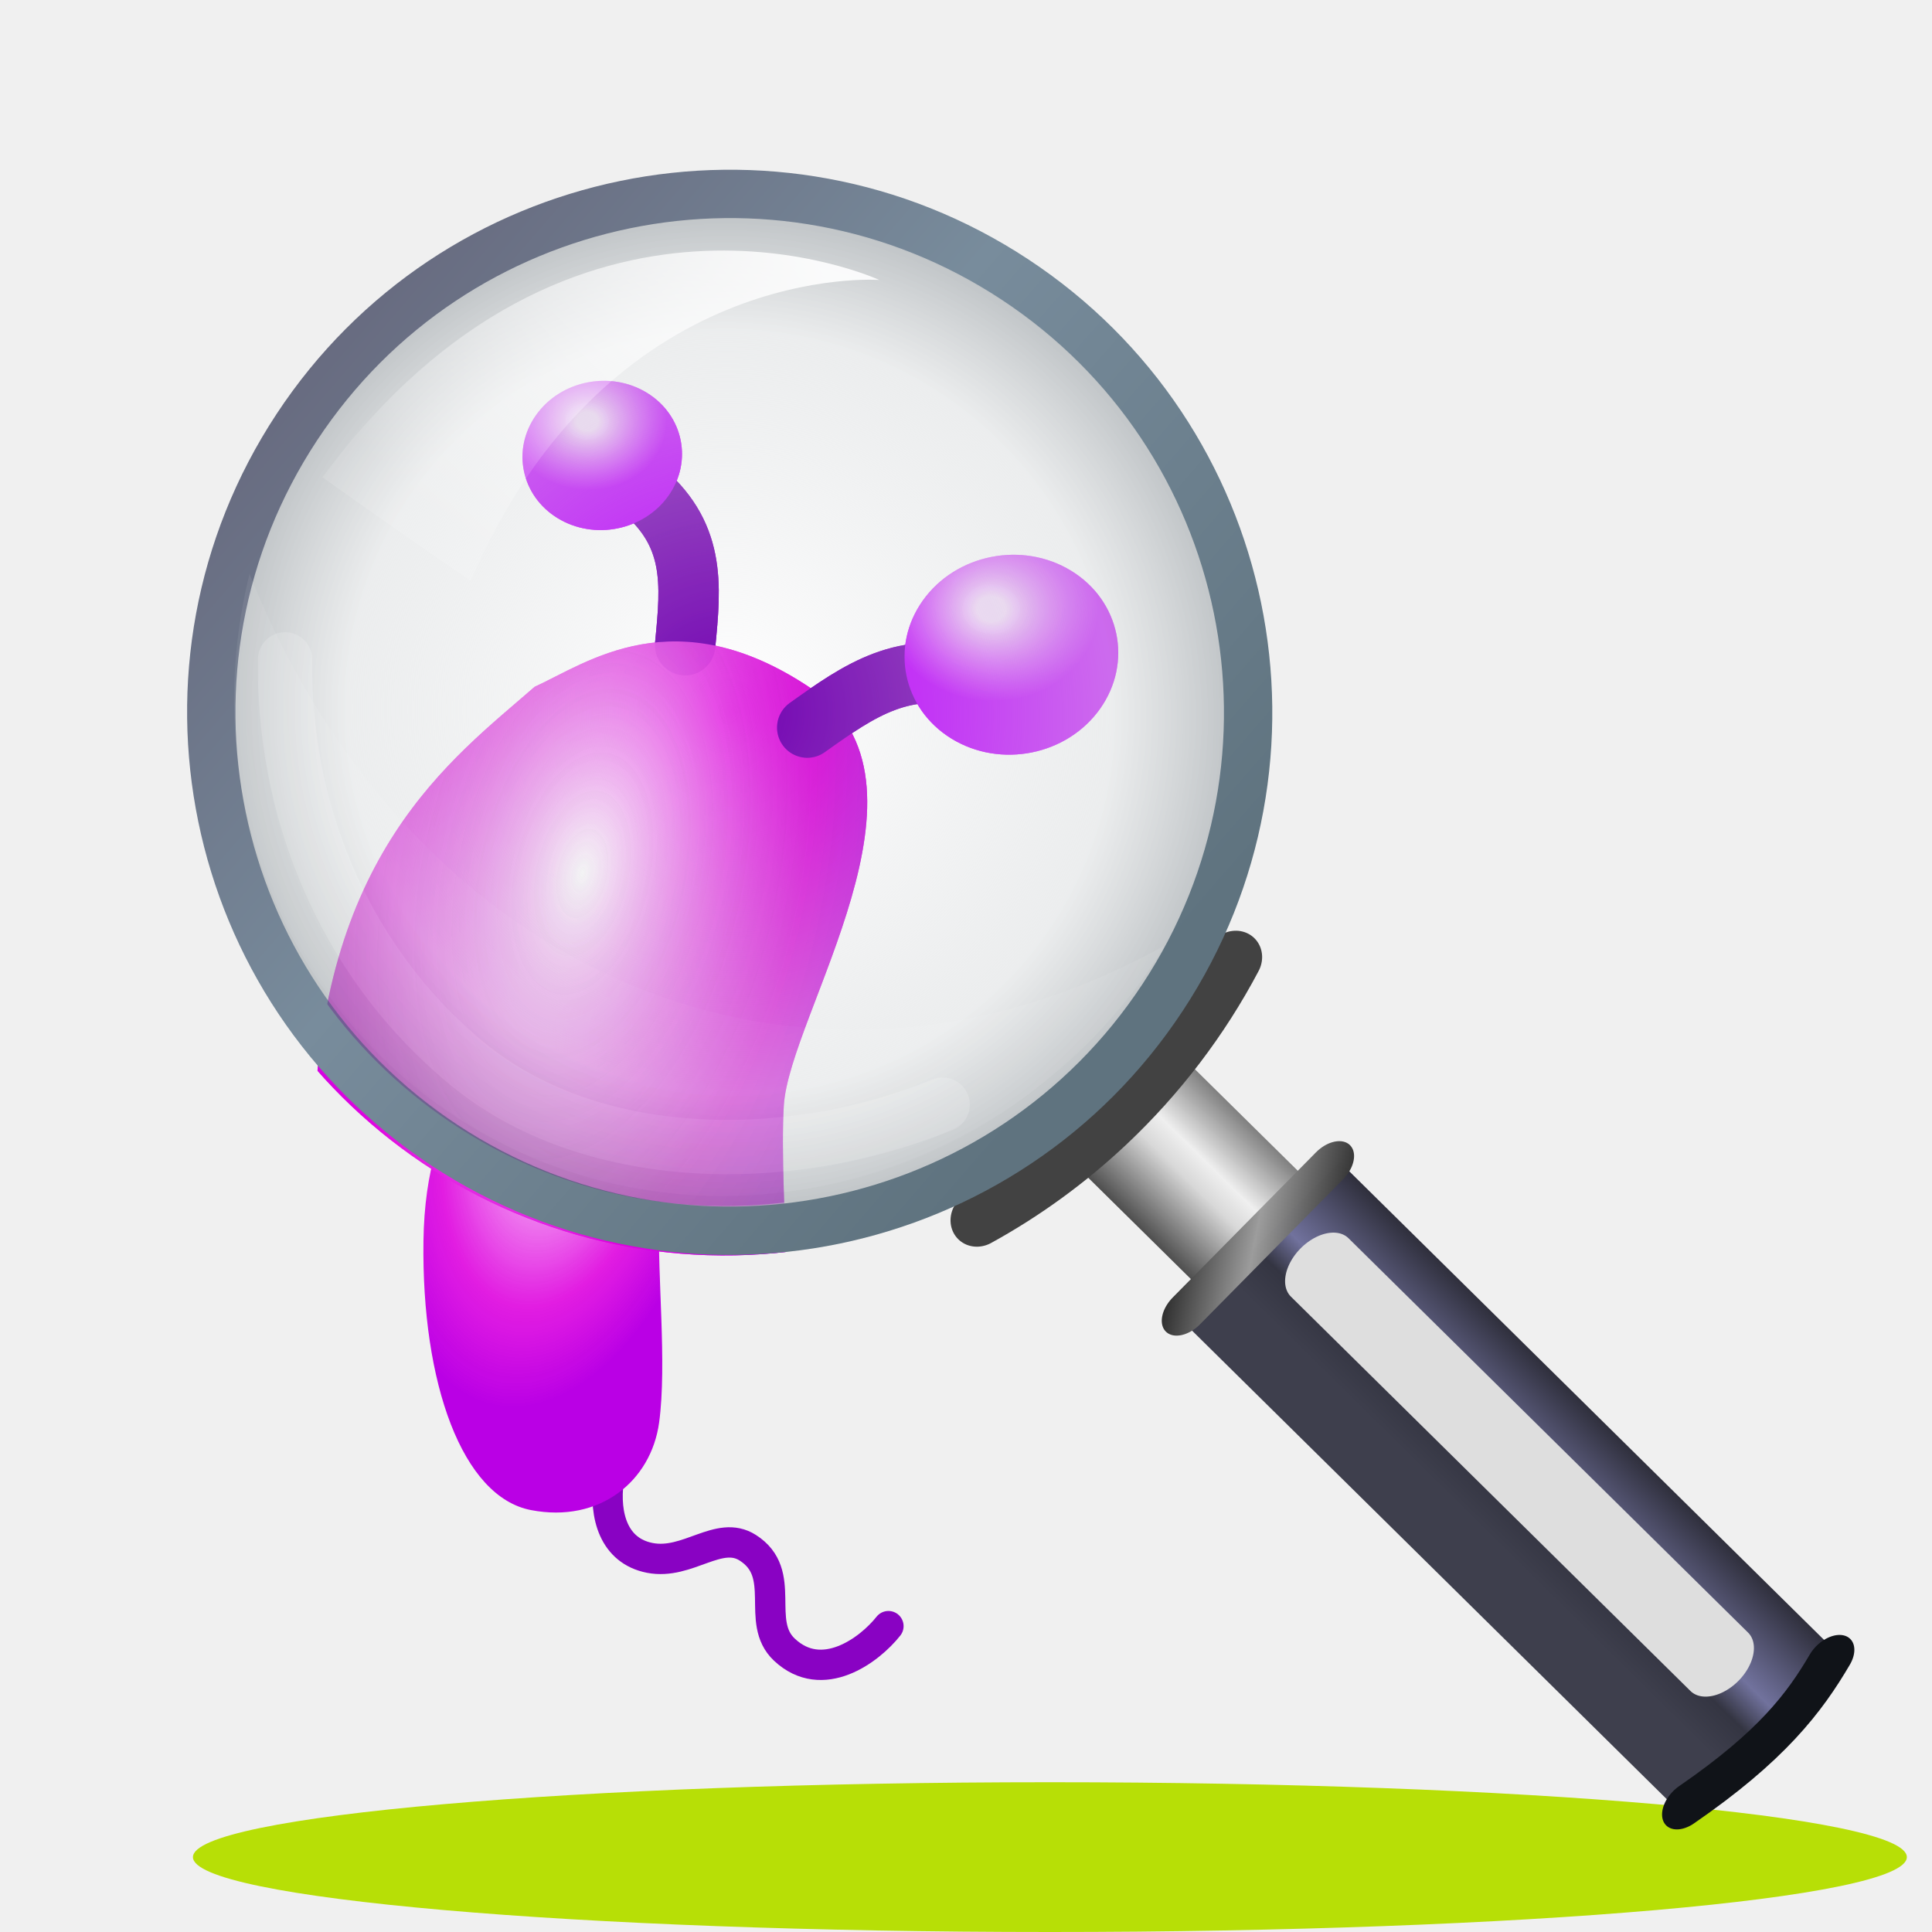
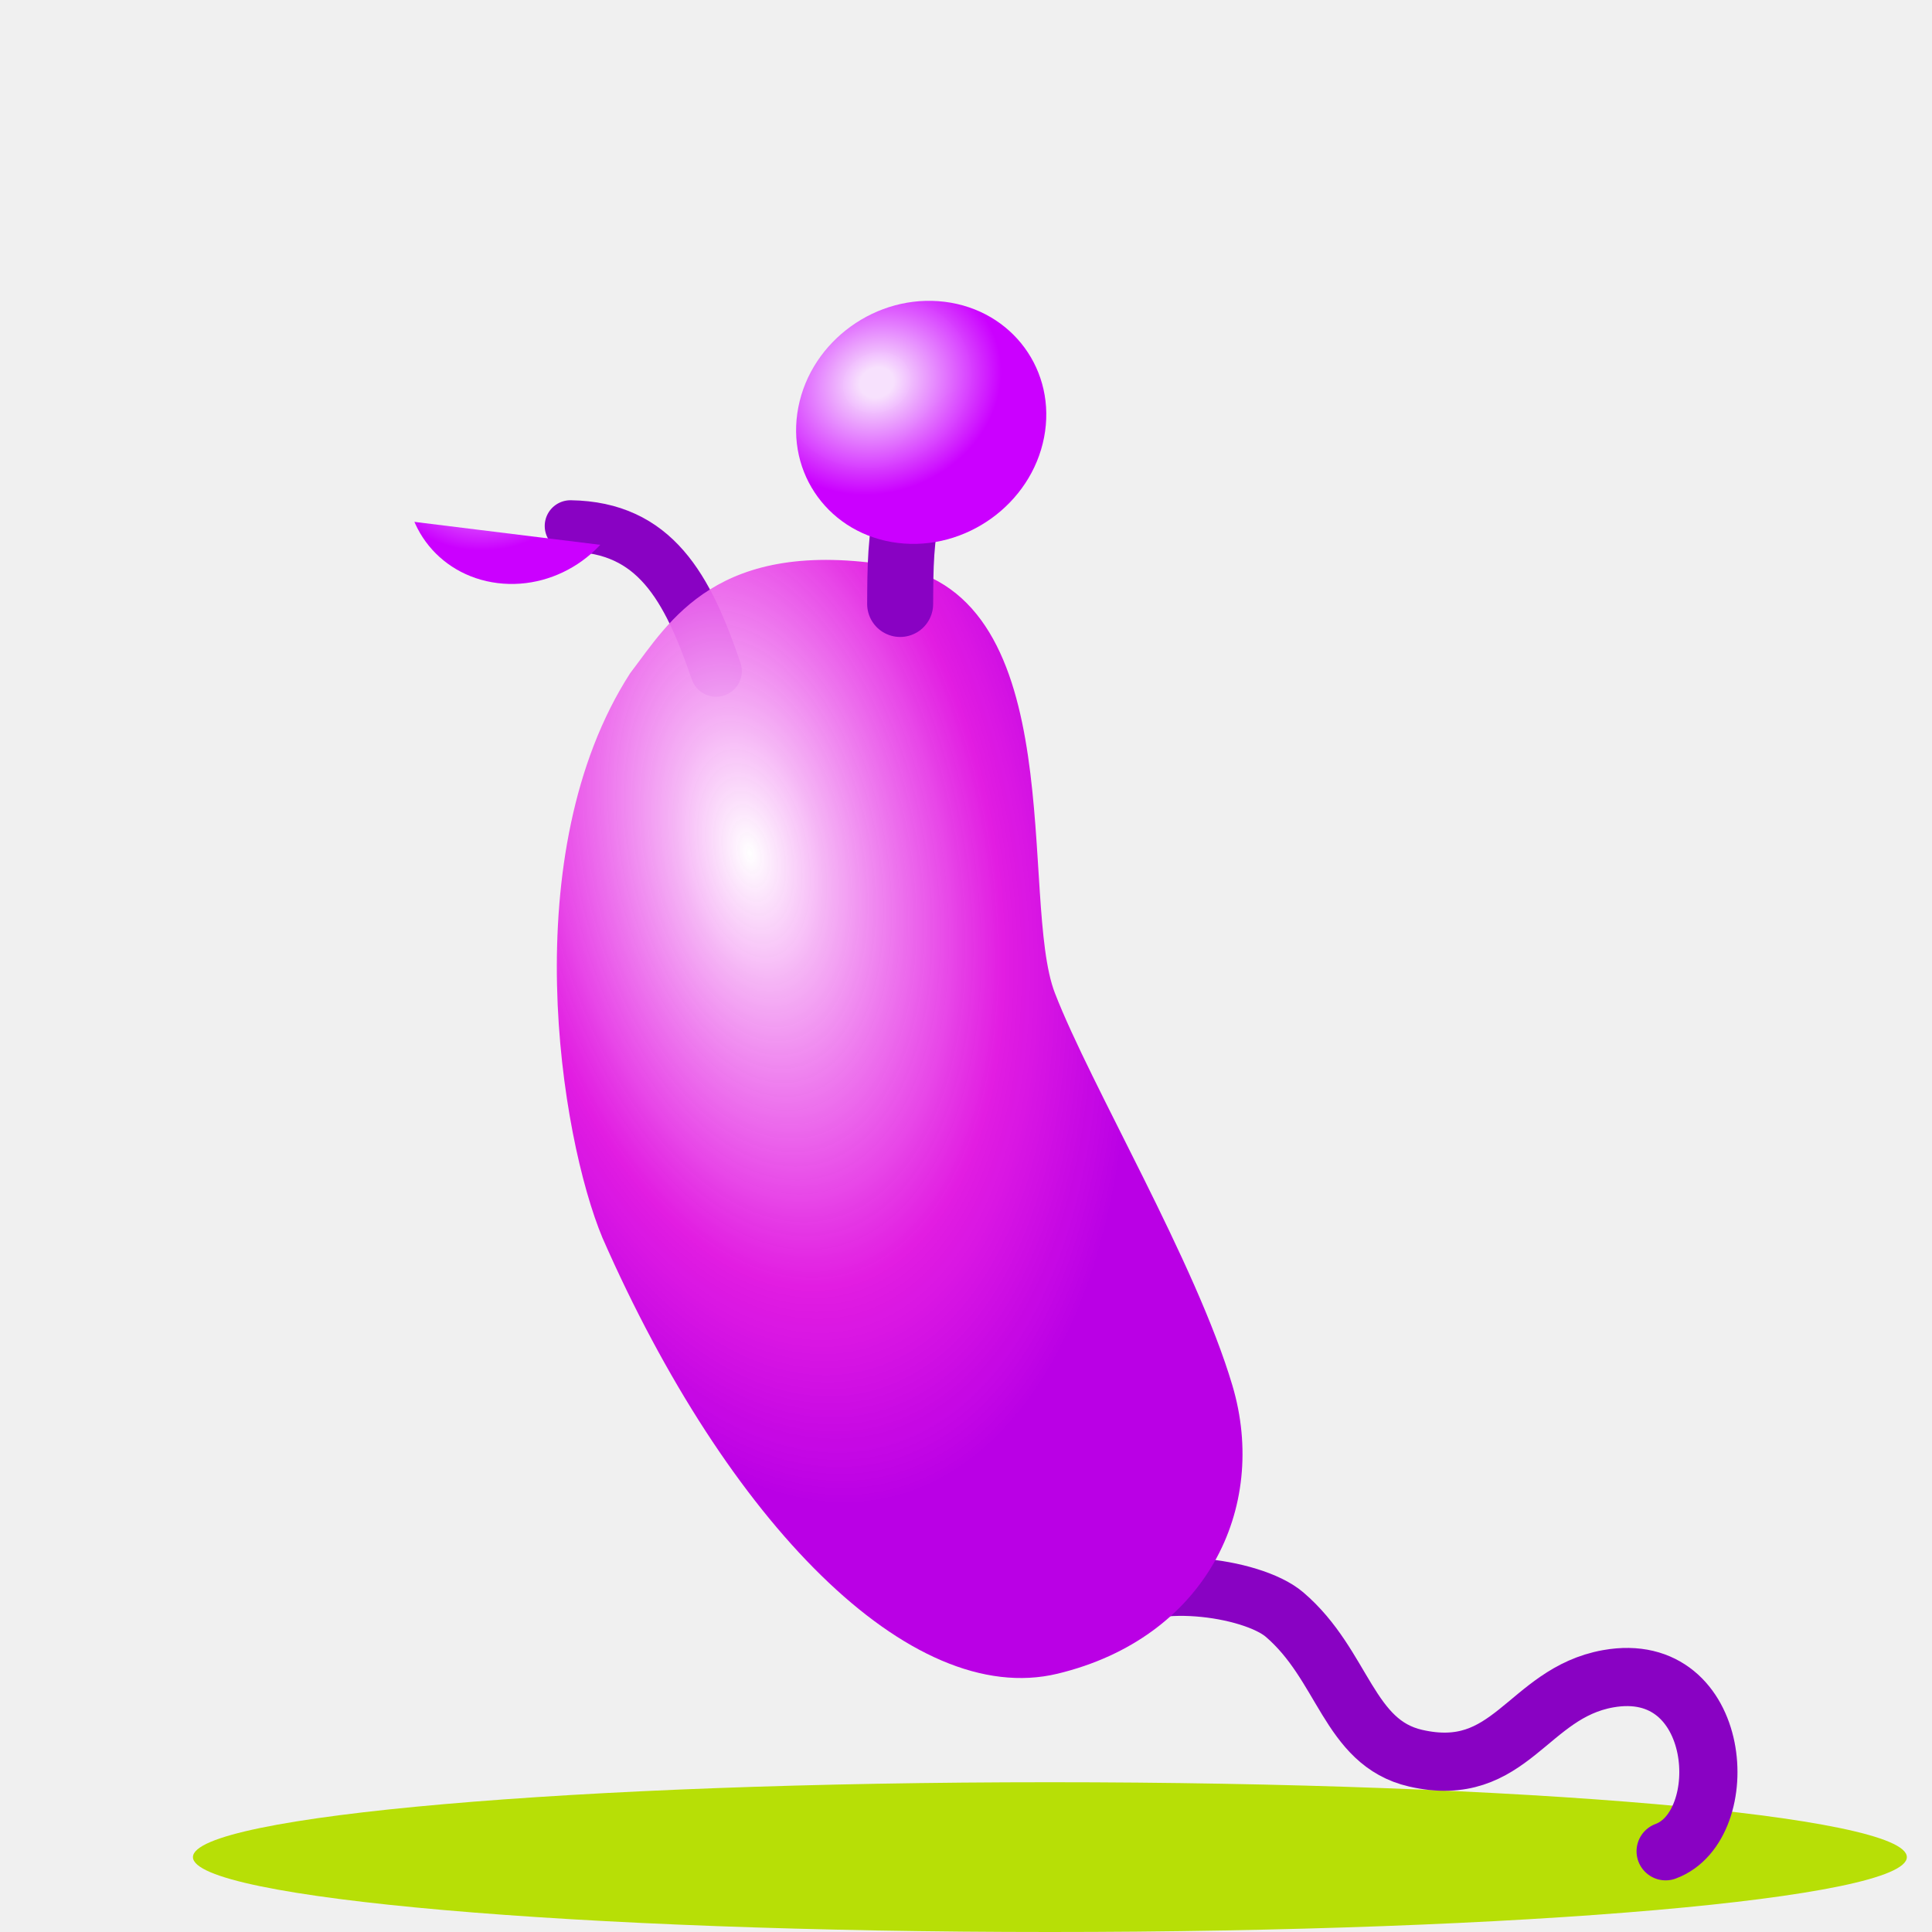
<svg xmlns="http://www.w3.org/2000/svg" xmlns:xlink="http://www.w3.org/1999/xlink" width="90" height="90" viewBox="0 0 23.812 23.812" version="1.1" id="svg2787" xml:space="preserve">
  <defs id="defs2784">
    <linearGradient xlink:href="#linearGradient29522" id="linearGradient31309" gradientUnits="userSpaceOnUse" gradientTransform="matrix(0.7932409,-0.6089079,0.7932409,0.6089079,4.892518,-8.867114)" x1="14.228" y1="-29.19" x2="3.659" y2="-18.62" />
    <linearGradient id="linearGradient29522">
      <stop style="stop-color:#d4a125;stop-opacity:1;" offset="0" id="stop29518" />
      <stop style="stop-color:#edd495;stop-opacity:1;" offset="1" id="stop29520" />
    </linearGradient>
    <linearGradient xlink:href="#linearGradient29522" id="linearGradient31385" gradientUnits="userSpaceOnUse" gradientTransform="matrix(-0.7932409,-0.6089079,-0.7932409,0.6089079,5.107999,-8.867114)" x1="14.228" y1="-29.19" x2="3.659" y2="-18.62" />
    <linearGradient xlink:href="#linearGradient29522" id="linearGradient29605" gradientUnits="userSpaceOnUse" gradientTransform="matrix(0.8001375,-0.6190755,0.8001375,0.6190755,17.50946,-0.3688092)" x1="14.228" y1="-29.19" x2="3.659" y2="-18.62" />
    <radialGradient xlink:href="#linearGradient47274" id="radialGradient47276" cx="27.004" cy="34.574" fx="27.004" fy="34.574" r="1.522" gradientTransform="matrix(-1.112148,0.7717307,-1.041963,-1.501581,93.06102,65.25326)" gradientUnits="userSpaceOnUse" />
    <linearGradient id="linearGradient47274">
      <stop style="stop-color:#d2c2c2;stop-opacity:1;" offset="0" id="stop47270" />
      <stop style="stop-color:#3e0000;stop-opacity:0.972;" offset="1" id="stop47272" />
    </linearGradient>
    <radialGradient xlink:href="#linearGradient47249" id="radialGradient47253" cx="8.633" cy="30.75" fx="8.633" fy="30.75" r="3.656" gradientTransform="matrix(-2.0536401e-7,1.710059,-1.016735,-1.83368e-7,39.89747,15.56802)" gradientUnits="userSpaceOnUse" />
    <linearGradient id="linearGradient47249">
      <stop style="stop-color:#ffef9e;stop-opacity:1;" offset="0.499" id="stop47245" />
      <stop style="stop-color:#d6a400;stop-opacity:1;" offset="1" id="stop47247" />
    </linearGradient>
    <linearGradient xlink:href="#linearGradient47282" id="linearGradient47284" x1="24.669" y1="33.457" x2="24.726" y2="37.417" gradientUnits="userSpaceOnUse" />
    <linearGradient id="linearGradient47282">
      <stop style="stop-color:#ffffff;stop-opacity:1;" offset="0" id="stop47278" />
      <stop style="stop-color:#faf1a3;stop-opacity:1;" offset="0.525" id="stop47286" />
      <stop style="stop-color:#cccb4f;stop-opacity:1;" offset="1" id="stop47280" />
    </linearGradient>
    <mask maskUnits="userSpaceOnUse" id="mask26974">
      <path id="path26976" style="fill:#ffffff;fill-rule:evenodd;stroke:#c0e506;stroke-width:0;stroke-dasharray:none;stroke-opacity:1" d="M 4.457,9.336 C 5.08,13.077 8.318,15.819 12.112,15.819 c 2.606,-10e-7 5.039,-1.308 6.475,-3.481 L 16.405,23.579 C 9.805,26.66 2.96,30.417 1.672,18.761 Z" />
    </mask>
    <radialGradient xlink:href="#linearGradient50330" id="radialGradient50332-6" cx="-11.718" cy="32.947" fx="-11.718" fy="32.947" r="4.81" gradientTransform="matrix(-0.1687104,0.8354011,-0.4620004,-0.07324355,18.6653,25.04413)" gradientUnits="userSpaceOnUse" />
    <linearGradient id="linearGradient50330">
      <stop style="stop-color:#ffffff;stop-opacity:1;" offset="0" id="stop50328" />
      <stop style="stop-color:#e000e0;stop-opacity:0.878;" offset="0.664" id="stop50336" />
      <stop style="stop-color:#ba00e5;stop-opacity:1;" offset="1" id="stop50326" />
    </linearGradient>
    <radialGradient xlink:href="#linearGradient50848" id="radialGradient50850-4" cx="-9.24" cy="27.438" fx="-9.24" fy="27.438" r="1.076" gradientUnits="userSpaceOnUse" gradientTransform="matrix(0.2111422,0.5572932,-0.610672,0.2278257,31.81781,4.060329)" />
    <linearGradient id="linearGradient50848">
      <stop style="stop-color:#f7e1fd;stop-opacity:0.993;" offset="0.132" id="stop50846" />
      <stop style="stop-color:#cb00ff;stop-opacity:1;" offset="1" id="stop50844" />
    </linearGradient>
    <radialGradient xlink:href="#linearGradient50848" id="radialGradient50850-1-3" cx="-9.24" cy="27.438" fx="-9.24" fy="27.438" r="1.076" gradientUnits="userSpaceOnUse" gradientTransform="matrix(0.1575786,0.4159164,-0.4557539,0.1700298,24.1063,4.68581)" />
    <mask maskUnits="userSpaceOnUse" id="mask52005">
      <circle style="fill:#ffffff;fill-rule:evenodd;stroke-width:0.265" id="circle52007" cx="10.457" cy="7.754" r="7.767" />
    </mask>
    <radialGradient xlink:href="#linearGradient50330" id="radialGradient50332" cx="-11.718" cy="32.947" fx="-11.718" fy="32.947" r="4.81" gradientTransform="matrix(-0.6106631,1.699967,-0.9462972,-0.295652,32.12186,39.39085)" gradientUnits="userSpaceOnUse" />
    <radialGradient xlink:href="#linearGradient50848" id="radialGradient50850" cx="-9.24" cy="27.438" fx="-9.24" fy="27.438" r="1.076" gradientUnits="userSpaceOnUse" gradientTransform="matrix(0.4475016,1.181145,-1.294278,0.4828612,54.83518,-6.351874)" />
    <radialGradient xlink:href="#linearGradient50848" id="radialGradient50850-1" cx="-9.24" cy="27.438" fx="-9.24" fy="27.438" r="1.076" gradientUnits="userSpaceOnUse" gradientTransform="matrix(0.3339773,0.8815067,-0.9659396,0.3603667,38.49116,-5.026208)" />
    <mask maskUnits="userSpaceOnUse" id="mask52005-7">
      <circle style="fill:#ffffff;fill-rule:evenodd;stroke-width:0.265" id="circle52007-2" cx="10.457" cy="7.754" r="7.767" />
    </mask>
    <radialGradient xlink:href="#linearGradient50330" id="radialGradient50332-4" cx="-11.718" cy="32.947" fx="-11.718" fy="32.947" r="4.81" gradientTransform="matrix(-0.6106631,1.699967,-0.9462972,-0.295652,32.12186,39.39085)" gradientUnits="userSpaceOnUse" />
    <radialGradient xlink:href="#linearGradient50848" id="radialGradient50850-5" cx="-9.24" cy="27.438" fx="-9.24" fy="27.438" r="1.076" gradientUnits="userSpaceOnUse" gradientTransform="matrix(0.4475016,1.181145,-1.294278,0.4828612,54.83518,-6.351874)" />
    <radialGradient xlink:href="#linearGradient50848" id="radialGradient50850-1-2" cx="-9.24" cy="27.438" fx="-9.24" fy="27.438" r="1.076" gradientUnits="userSpaceOnUse" gradientTransform="matrix(0.3339773,0.8815067,-0.9659396,0.3603667,38.49116,-5.026208)" />
    <linearGradient xlink:href="#linearGradient38127" id="linearGradient38129" x1="12.909" y1="22.918" x2="14.499" y2="22.918" gradientUnits="userSpaceOnUse" gradientTransform="translate(-0.264544,-2.550487)" />
    <linearGradient id="linearGradient38127">
      <stop style="stop-color:#4e4e4e;stop-opacity:1;" offset="0" id="stop38123" />
      <stop style="stop-color:#d8d8d8;stop-opacity:1;" offset="0.449" id="stop38133" />
      <stop style="stop-color:#efefef;stop-opacity:1;" offset="0.618" id="stop38125" />
      <stop style="stop-color:#818181;stop-opacity:1;" offset="0.995" id="stop38131" />
    </linearGradient>
    <linearGradient xlink:href="#linearGradient38139" id="linearGradient38141" x1="12.582" y1="30.449" x2="14.92" y2="30.449" gradientUnits="userSpaceOnUse" gradientTransform="matrix(1,0,0,0.8283544,-27.19072,1.598013)" />
    <linearGradient id="linearGradient38139">
      <stop style="stop-color:#2f2f3c;stop-opacity:1;" offset="0" id="stop38137" />
      <stop style="stop-color:#71729d;stop-opacity:1;" offset="0.381" id="stop39164" />
      <stop style="stop-color:#343542;stop-opacity:1;" offset="0.539" id="stop39166" />
      <stop style="stop-color:#3e3f4d;stop-opacity:1;" offset="0.719" id="stop38135" />
    </linearGradient>
    <linearGradient xlink:href="#linearGradient39573" id="linearGradient39575" x1="16.454" y1="17.511" x2="18.568" y2="17.511" gradientUnits="userSpaceOnUse" gradientTransform="rotate(45,11.01066,14.44584)" />
    <linearGradient id="linearGradient39573">
      <stop style="stop-color:#2f2f2f;stop-opacity:1;" offset="0" id="stop39569" />
      <stop style="stop-color:#9c9c9c;stop-opacity:0.998;" offset="0.485" id="stop39571" />
      <stop style="stop-color:#393939;stop-opacity:0.996;" offset="0.984" id="stop39577" />
    </linearGradient>
    <radialGradient xlink:href="#linearGradient36468" id="radialGradient36470" cx="12.171" cy="-24.143" fx="12.171" fy="-24.143" r="8.485" gradientUnits="userSpaceOnUse" gradientTransform="matrix(1,0,-1.2016274e-8,0.9904947,-1.468128,16.90858)" />
    <linearGradient id="linearGradient36468">
      <stop style="stop-color:#dee0e2;stop-opacity:0;" offset="0" id="stop36466" />
      <stop style="stop-color:#e5e7e8;stop-opacity:0.737;" offset="0.714" id="stop36474" />
      <stop style="stop-color:#a3a9ad;stop-opacity:0.834;" offset="1" id="stop36464" />
    </linearGradient>
    <linearGradient xlink:href="#linearGradient39442" id="linearGradient36439" x1="14.255" y1="9.733" x2="32.628" y2="12.171" gradientUnits="userSpaceOnUse" gradientTransform="translate(-13.44051,-19.17599)" />
    <linearGradient id="linearGradient39442">
      <stop style="stop-color:#64647a;stop-opacity:1;" offset="0" id="stop39438" />
      <stop style="stop-color:#788c9c;stop-opacity:1;" offset="0.454" id="stop39440" />
      <stop style="stop-color:#5f737f;stop-opacity:1;" offset="0.965" id="stop39444" />
    </linearGradient>
    <radialGradient xlink:href="#linearGradient37919" id="radialGradient37923" cx="7.364" cy="10.591" fx="7.364" fy="10.591" r="4.219" gradientTransform="matrix(-2.44004,-0.9976718,1.279989,-3.130515,12.76911,49.48994)" gradientUnits="userSpaceOnUse" />
    <linearGradient id="linearGradient37919">
      <stop style="stop-color:#ffffff;stop-opacity:0.093;" offset="0" id="stop37917" />
      <stop style="stop-color:#ffffff;stop-opacity:0.37;" offset="1" id="stop37915" />
    </linearGradient>
    <linearGradient xlink:href="#linearGradient36692" id="linearGradient36694" x1="13.407" y1="6.325" x2="19.315" y2="7.494" gradientUnits="userSpaceOnUse" gradientTransform="matrix(1.154021,-0.2548969,0.2297371,1.280404,-9.031648,-1.517699)" />
    <linearGradient id="linearGradient36692">
      <stop style="stop-color:#ffffff;stop-opacity:0.121;" offset="0" id="stop36690" />
      <stop style="stop-color:#ffffff;stop-opacity:0.896;" offset="1" id="stop36688" />
    </linearGradient>
    <mask maskUnits="userSpaceOnUse" id="mask52191">
      <circle style="fill:#ffffff;fill-rule:evenodd;stroke-width:0.241" id="circle52193" cx="10.457" cy="7.754" r="7.06" />
    </mask>
    <radialGradient xlink:href="#linearGradient50330" id="radialGradient50332-9" cx="-11.718" cy="32.947" fx="-11.718" fy="32.947" r="4.81" gradientTransform="matrix(-0.6106631,1.699967,-0.9462972,-0.295652,32.12186,39.39085)" gradientUnits="userSpaceOnUse" />
    <radialGradient xlink:href="#linearGradient50848" id="radialGradient50850-2" cx="-9.24" cy="27.438" fx="-9.24" fy="27.438" r="1.076" gradientUnits="userSpaceOnUse" gradientTransform="matrix(0.4475016,1.181145,-1.294278,0.4828612,54.83518,-6.351874)" />
    <radialGradient xlink:href="#linearGradient50848" id="radialGradient50850-1-37" cx="-9.24" cy="27.438" fx="-9.24" fy="27.438" r="1.076" gradientUnits="userSpaceOnUse" gradientTransform="matrix(0.3339773,0.8815067,-0.9659396,0.3603667,38.49116,-5.026208)" />
+     <radialGradient xlink:href="#linearGradient50330" id="radialGradient50332-6-2" cx="-11.718" cy="32.947" fx="-11.718" fy="32.947" r="4.81" gradientTransform="matrix(0.4215529,1.81975,-0.98817,0.2731469,45.10341,21.81883)" gradientUnits="userSpaceOnUse" />
+     <radialGradient xlink:href="#linearGradient50848" id="radialGradient50850-4-4" cx="-9.24" cy="27.438" fx="-9.24" fy="27.438" r="1.076" gradientUnits="userSpaceOnUse" gradientTransform="matrix(0.5049963,1.332898,-1.460566,0.5448988,54.51755,-0.6854303)" />
+     <radialGradient xlink:href="#linearGradient50848" id="radialGradient50850-1-5" cx="-9.094" cy="27.331" fx="-9.094" fy="27.331" r="1.076" gradientUnits="userSpaceOnUse" gradientTransform="matrix(0.3339773,0.8815067,-0.9659396,0.3603667,38.49116,-5.026208)" />
+     <mask maskUnits="userSpaceOnUse" id="mask52005-7-5">
+       <circle style="fill:#ffffff;fill-rule:evenodd;stroke-width:0.265" id="circle52007-2-4" cx="10.457" cy="7.754" r="7.767" />
+     </mask>
+     <mask maskUnits="userSpaceOnUse" id="mask52191-9">
+       <circle style="fill:#ffffff;fill-rule:evenodd;stroke-width:0.241" id="circle52193-5" cx="10.457" cy="7.754" r="7.06" />
+     </mask>
+     <mask maskUnits="userSpaceOnUse" id="mask2800">
+       <g id="g2804" style="stroke-width:0.86" transform="matrix(0.948459,-0.608586,0.675878,0.9929796,2.131159,-3.360382)">
+         <circle style="fill:#ffffff;fill-rule:evenodd;stroke-width:0.227" id="circle2802" cx="5.589" cy="7.585" r="6.685" transform="rotate(-8.341939)" />
+       </g>
+     </mask>
+     <mask maskUnits="userSpaceOnUse" id="mask2806">
+       <g id="g2810" style="stroke-width:0.86" transform="matrix(0.948459,-0.608586,0.675878,0.9929796,2.131159,-3.360382)">
+         <circle style="fill:#ffffff;fill-rule:evenodd;stroke-width:0.227" id="circle2808" cx="5.589" cy="7.585" r="6.685" transform="rotate(-8.341939)" />
+       </g>
+     </mask>
+     <mask maskUnits="userSpaceOnUse" id="mask2812">
+       <g id="g2816" style="stroke-width:0.861" transform="matrix(1.149552,0.168561,-0.168561,1.149552,3.962785,-1.059268)">
+         <circle style="fill:#ffffff;fill-rule:evenodd;stroke-width:0.228" id="circle2814" cx="5.589" cy="7.585" r="6.685" transform="rotate(-8.341939)" />
+       </g>
+     </mask>
+     <mask maskUnits="userSpaceOnUse" id="mask2818">
+       <g id="g2822" style="stroke-width:0.861" transform="matrix(1.149552,0.168561,-0.168561,1.149552,3.962785,-1.059268)">
+         <circle style="fill:#ffffff;fill-rule:evenodd;stroke-width:0.228" id="circle2820" cx="5.589" cy="7.585" r="6.685" transform="rotate(-8.341939)" />
+       </g>
+     </mask>
+     <mask maskUnits="userSpaceOnUse" id="mask2824">
+       <g id="g2828" style="stroke-width:0.861" transform="matrix(1.149552,0.168561,-0.168561,1.149552,3.962785,-1.059268)">
+         <circle style="fill:#ffffff;fill-rule:evenodd;stroke-width:0.228" id="circle2826" cx="5.589" cy="7.585" r="6.685" transform="rotate(-8.341939)" />
+       </g>
+     </mask>
+     <mask maskUnits="userSpaceOnUse" id="mask2830">
+       <g id="g2834" style="stroke-width:0.861" transform="matrix(1.149552,0.168561,-0.168561,1.149552,3.962785,-1.059268)">
+         <circle style="fill:#ffffff;fill-rule:evenodd;stroke-width:0.228" id="circle2832" cx="5.589" cy="7.585" r="6.685" transform="rotate(-8.341939)" />
+       </g>
+     </mask>
  </defs>
  <g id="layer1">
    <ellipse style="fill:#b7df06;fill-opacity:1;fill-rule:evenodd;stroke-width:0.61" id="path59064-5" cx="12.94" cy="22.889" rx="10.562" ry="0.923" />
    <g id="g95015" transform="matrix(0.7979695,0,0,0.7979695,29.56163,4.810851)">
      <rect style="fill:#8bd848;fill-opacity:1;fill-rule:evenodd;stroke-width:0.284" id="rect34643" width="16.116" height="21.149" x="3.18" y="2.641" rx="1.082" ry="1.082" transform="rotate(0.0709371)" />
      <path id="rect35731" style="mix-blend-mode:multiply;fill:#5c9b39;fill-opacity:0.662;fill-rule:evenodd;stroke-width:0.374" d="M 3.595,2.646 C 3.363,2.646 3.176,2.848 3.176,3.1 L 3.151,23.339 c -3.122e-4,0.252 0.186,0.455 0.418,0.455 l 2.556,0.003 0.026,-21.148 z" />
      <g id="g45070" transform="matrix(0.592568,7.3364636e-4,-7.9733126e-4,0.644003,0.6212081,-5.391534)" style="stroke-width:1.537">
        <circle style="fill:#1f6847;fill-opacity:1;fill-rule:evenodd;stroke-width:0.505" id="path39952" cx="6.064" cy="15.875" r="1.538" />
        <rect style="fill:#fff7f1;fill-opacity:1;fill-rule:evenodd;stroke:#a59561;stroke-width:0.407;stroke-dasharray:none;stroke-opacity:1" id="rect36147" width="4.243" height="1.803" x="2.614" y="14.973" rx="1.142" ry="1.051" />
      </g>
      <g id="g45070-3" transform="matrix(0.592568,7.3364636e-4,-7.9733126e-4,0.644003,0.6171015,-2.074599)" style="stroke-width:1.537">
        <circle style="fill:#1f6847;fill-opacity:1;fill-rule:evenodd;stroke-width:0.505" id="path39952-3" cx="6.064" cy="15.875" r="1.538" />
        <rect style="fill:#fff7f1;fill-opacity:1;fill-rule:evenodd;stroke:#a59561;stroke-width:0.407;stroke-dasharray:none;stroke-opacity:1" id="rect36147-1" width="4.243" height="1.803" x="2.614" y="14.973" rx="1.142" ry="1.051" />
      </g>
      <g id="g45070-4" transform="matrix(0.592568,7.3364636e-4,-7.9733126e-4,0.644003,0.6129948,1.242336)" style="stroke-width:1.537">
        <circle style="fill:#1f6847;fill-opacity:1;fill-rule:evenodd;stroke-width:0.505" id="path39952-6" cx="6.064" cy="15.875" r="1.538" />
        <rect style="fill:#fff7f1;fill-opacity:1;fill-rule:evenodd;stroke:#a59561;stroke-width:0.407;stroke-dasharray:none;stroke-opacity:1" id="rect36147-18" width="4.243" height="1.803" x="2.614" y="14.973" rx="1.142" ry="1.051" />
      </g>
      <g id="g45070-0" transform="matrix(0.592568,7.3364636e-4,-7.9733126e-4,0.644003,0.6088881,4.559271)" style="stroke-width:1.537">
        <circle style="fill:#1f6847;fill-opacity:1;fill-rule:evenodd;stroke-width:0.505" id="path39952-32" cx="6.064" cy="15.875" r="1.538" />
        <rect style="fill:#fff7f1;fill-opacity:1;fill-rule:evenodd;stroke:#a59561;stroke-width:0.407;stroke-dasharray:none;stroke-opacity:1" id="rect36147-6" width="4.243" height="1.803" x="2.614" y="14.973" rx="1.142" ry="1.051" />
      </g>
      <g id="g45070-8" transform="matrix(0.592568,7.3364636e-4,-7.9733126e-4,0.644003,0.6047816,7.876205)" style="stroke-width:1.537">
        <circle style="fill:#1f6847;fill-opacity:1;fill-rule:evenodd;stroke-width:0.505" id="path39952-65" cx="6.064" cy="15.875" r="1.538" />
        <rect style="fill:#fff7f1;fill-opacity:1;fill-rule:evenodd;stroke:#a59561;stroke-width:0.407;stroke-dasharray:none;stroke-opacity:1" id="rect36147-8" width="4.243" height="1.803" x="2.614" y="14.973" rx="1.142" ry="1.051" />
      </g>
      <g id="g45070-2" transform="matrix(0.592568,7.3364636e-4,-7.9733126e-4,0.644003,0.6006748,11.19314)" style="stroke-width:1.537">
        <circle style="fill:#1f6847;fill-opacity:1;fill-rule:evenodd;stroke-width:0.505" id="path39952-8" cx="6.064" cy="15.875" r="1.538" />
        <rect style="fill:#fff7f1;fill-opacity:1;fill-rule:evenodd;stroke:#a59561;stroke-width:0.407;stroke-dasharray:none;stroke-opacity:1" id="rect36147-9" width="4.243" height="1.803" x="2.614" y="14.973" rx="1.142" ry="1.051" />
      </g>
      <rect style="fill:#ffffff;fill-rule:evenodd;stroke-width:0.284" id="rect45497" width="8.56" height="6.468" x="8.411" y="5.23" rx="0.983" ry="0.983" transform="rotate(0.0709371)" />
      <g id="g46022" transform="matrix(0.6686812,8.278894e-4,-8.997472e-4,0.7267228,-24.82258,-1.019131)" style="stroke-width:1.537">
        <path style="fill:none;stroke:#41928f;stroke-width:1.133;stroke-linecap:round;stroke-linejoin:miter;stroke-dasharray:none;stroke-opacity:1" d="m 52.201,13.007 h 7.805" id="path45982" />
        <path style="fill:none;stroke:#41928f;stroke-width:1.133;stroke-linecap:round;stroke-linejoin:miter;stroke-dasharray:none;stroke-opacity:1" d="m 52.201,10.842 h 7.805" id="path45982-9" />
        <path style="fill:none;stroke:#41928f;stroke-width:1.133;stroke-linecap:round;stroke-linejoin:miter;stroke-dasharray:none;stroke-opacity:1" d="m 52.201,15.172 h 7.805" id="path45982-0" />
      </g>
    </g>
    <g id="g117847" transform="translate(-85.68201,-18.42902)">
      <path id="rect29651" style="fill:#b89644;fill-opacity:1;fill-rule:evenodd;stroke-width:0.253" d="m -35.605,27.319 c -0.493,-1e-6 -0.985,0.145 -1.362,0.435 l -11.147,8.557 h 0.002 V 52.708 h 25.015 V 36.311 h 0.002 L -34.243,27.754 c -0.377,-0.29 -0.87,-0.435 -1.363,-0.435 z" />
      <rect style="mix-blend-mode:multiply;fill:#ddd3d3;fill-opacity:1;fill-rule:evenodd;stroke-width:0.259" id="rect31549-1" width="22.808" height="19.408" x="-46.973" y="31.063" />
      <rect style="fill:#ffffff;fill-rule:evenodd;stroke-width:0.265" id="rect31549" width="22.101" height="20.893" x="-46.656" y="31.253" />
      <text xml:space="preserve" style="font-style:normal;font-weight:normal;font-size:15.525px;line-height:1.25;font-family:sans-serif;fill:#000000;fill-opacity:1;stroke:none;stroke-width:0.243" x="-31.271" y="52.283" id="text33454" transform="matrix(0.9981024,0.2998089,-0.2238531,0.9346605,0,0)">
        <tspan id="tspan33452" style="font-style:normal;font-variant:normal;font-weight:bold;font-stretch:normal;font-size:15.525px;font-family:Amiri;-inkscape-font-specification:'Amiri Bold';fill:#ff2e2e;fill-opacity:1;stroke-width:0.243" x="-31.271" y="52.283">@</tspan>
      </text>
      <path id="path31562" style="mix-blend-mode:normal;fill:#c5a761;fill-opacity:1;stroke:#000000;stroke-width:0;stroke-linecap:butt;stroke-linejoin:miter;stroke-dasharray:none;stroke-opacity:1" d="m -24.548,36.496 -11.088,7.975 -11.019,-7.925 v 2.948 l 9.954,8.797 h 1.995 l -0.003,-0.05 h 0.208 l 9.953,-8.798 z" />
      <g id="g31560" transform="matrix(1,0,0,0.991651,-40.60526,66.98862)">
        <g id="g31553">
          <path id="rect29033-76-4" style="fill:url(#linearGradient31309);fill-opacity:1;fill-rule:evenodd;stroke-width:0.295" d="m -7.509,-30.936 v 16.535 c 0.453,10e-7 0.906,-0.133 1.253,-0.399 l 10.25,-7.868 -10.25,-7.868 c -0.347,-0.266 -0.8,-0.399 -1.253,-0.399 z" />
          <path id="rect29033-76-4-0" style="fill:url(#linearGradient31385);fill-opacity:1;fill-rule:evenodd;stroke-width:0.295" d="m 17.51,-30.936 v 16.535 c -0.453,10e-7 -0.906,-0.133 -1.253,-0.399 L 6.007,-22.668 16.257,-30.537 c 0.347,-0.266 0.8,-0.399 1.253,-0.399 z" />
        </g>
        <path id="rect29033-76-0" style="fill:#b89644;fill-opacity:1;fill-rule:evenodd;stroke-width:0.319" d="m 5,-23.668 c -0.473,-1e-6 -0.945,0.149 -1.307,0.448 l -10.696,8.82 H 17.003 L 6.307,-23.221 C 5.945,-23.519 5.473,-23.668 5,-23.668 Z" />
        <path id="rect29033-76" style="fill:url(#linearGradient29605);fill-opacity:1;fill-rule:evenodd;stroke-width:0.299" d="m 5,-22.806 c -0.457,-1e-6 -0.913,0.135 -1.264,0.406 l -10.339,8 H 16.603 L 6.264,-22.4 c -0.35,-0.271 -0.807,-0.406 -1.264,-0.406 z" />
      </g>
    </g>
    <g id="g94729" transform="matrix(0.7500428,0.4588291,-0.3840381,0.7687643,34.47152,2.444977)">
      <g id="g47601" transform="matrix(0.4771918,-0.2826951,0.2438947,0.5023802,1.373555,2.319546)" style="stroke-width:1.537">
        <path id="rect46311" style="fill:#ff2124;fill-opacity:1;fill-rule:evenodd;stroke-width:0.407" d="m 8.001,33.457 -0.052,2.121 0.052,2.121 H 26.493 c 1.141,0 2.058,-0.918 2.058,-2.058 v -0.126 c 0,-1.141 -0.918,-2.059 -2.058,-2.059 z" />
        <path id="rect46311-5" style="fill:url(#radialGradient47276);fill-opacity:1;fill-rule:evenodd;stroke-width:0.407" d="m 25.507,33.457 v 4.243 h 0.986 c 1.141,0 2.058,-0.918 2.058,-2.058 v -0.126 c 0,-1.141 -0.918,-2.059 -2.058,-2.059 z" />
        <path id="path46373" style="fill:url(#radialGradient47253);fill-opacity:1;fill-rule:evenodd;stroke-width:0.407" d="m 10.438,29.236 -3.61,2.191 -0.927,0.508 0.039,2.99 0.83,0.581 3.668,2.172 -0.093,-4.221 z" transform="matrix(0.5633272,0,0,0.5025195,2.120676,18.76546)" />
        <path id="path46373-3" style="fill:#550000;fill-rule:evenodd;stroke-width:0.102" d="m 5.881,36.578 c -0.634,-0.363 -1.443,-0.815 -1.443,-0.999 0,-0.184 0.635,-0.602 1.443,-0.999 l -0.025,0.999 z" />
        <rect style="fill:url(#linearGradient47284);fill-opacity:1;fill-rule:evenodd;stroke-width:0.285" id="rect47243" width="2.143" height="4.243" x="23.361" y="33.457" rx="0" ry="0" />
      </g>
      <path style="mix-blend-mode:lighten;fill:#ff2124;fill-opacity:1;stroke:#feb470;stroke-width:0.988;stroke-linecap:round;stroke-linejoin:round;stroke-miterlimit:8;stroke-dasharray:none;stroke-opacity:0.613;paint-order:fill markers stroke;stop-color:#000000" d="M 14.353,16.819 20.193,13.377" id="path33325" />
    </g>
-     <g id="g64149" transform="matrix(0.9161984,0,0,0.9161984,1.915316,1.889518)">
+     <g id="g64149" transform="matrix(0.9161984,0,0,0.9161984,-26.06437,-1.15319)">
      <path style="fill:none;fill-opacity:1;stroke:#8902c3;stroke-width:0.408;stroke-linecap:round;stroke-linejoin:round;stroke-miterlimit:8;stroke-dasharray:none;stroke-dashoffset:0.378;stroke-opacity:1;paint-order:fill markers stroke;stop-color:#000000" d="m 6.097,17.857 c -0.061,0.469 0.068,0.943 0.554,1.038 0.511,0.1 0.929,-0.384 1.317,-0.137 0.548,0.348 0.092,0.995 0.494,1.372 0.509,0.478 1.143,0.007 1.399,-0.317" id="path50516-4-0" />
      <path style="fill:none;fill-opacity:1;stroke:#8902c3;stroke-width:0.408;stroke-linecap:round;stroke-linejoin:round;stroke-miterlimit:8;stroke-dasharray:none;stroke-dashoffset:0.378;stroke-opacity:1;paint-order:fill markers stroke;stop-color:#000000" d="m 6.115,11.3 c 0.041,-0.415 0.073,-0.758 -0.313,-1.069" id="path50516-5-2" />
      <path style="fill:url(#radialGradient50332-6);fill-opacity:1;stroke:#c0e506;stroke-width:0;stroke-linecap:square;stroke-linejoin:round;stroke-miterlimit:8;stroke-dasharray:none;paint-order:fill markers stroke;stop-color:#000000" d="m 5.098,11.581 c -0.559,0.488 -1.466,1.134 -1.492,3.051 -0.026,1.917 0.523,3.443 1.447,3.62 0.924,0.178 1.614,-0.388 1.723,-1.176 0.109,-0.788 -0.03,-2.051 0.005,-2.665 C 6.817,13.798 7.901,12.221 6.966,11.592 6.046,10.973 5.447,11.423 5.098,11.581 Z" id="path17642-0" />
      <path style="fill:none;fill-opacity:1;stroke:#8902c3;stroke-width:0.408;stroke-linecap:round;stroke-linejoin:round;stroke-miterlimit:8;stroke-dasharray:none;stroke-dashoffset:0.378;stroke-opacity:1;paint-order:fill markers stroke;stop-color:#000000" d="m 6.94,11.856 c 0.358,-0.254 0.653,-0.463 1.145,-0.329" id="path50516-6" />
      <ellipse style="fill:url(#radialGradient50850-4);fill-opacity:1;fill-rule:evenodd;stroke-width:0.172" id="path50842-2" cx="13.402" cy="5.355" transform="matrix(0.8526068,0.5225531,-0.5803323,0.8143798,0,0)" rx="0.702" ry="0.696" />
      <ellipse style="fill:url(#radialGradient50850-1-3);fill-opacity:1;fill-rule:evenodd;stroke-width:0.128" id="path50842-1-5" cx="10.363" cy="5.652" transform="matrix(0.8526068,0.5225531,-0.5803323,0.8143798,0,0)" rx="0.524" ry="0.52" />
      <circle style="fill:#ffffff;fill-opacity:1;fill-rule:evenodd;stroke-width:0.152" id="circle26951" cx="6.615" cy="8.731" r="6.894" transform="rotate(-8.341939)" />
      <g id="g51981" mask="url(#mask52005)" transform="matrix(0.9294864,-0.1362923,0.1362923,0.9294864,-3.111017,1.746999)">
        <path style="fill:none;fill-opacity:1;stroke:#8902c3;stroke-width:0.865;stroke-linecap:round;stroke-linejoin:round;stroke-miterlimit:8;stroke-dasharray:none;stroke-dashoffset:0.378;stroke-opacity:1;paint-order:fill markers stroke;stop-color:#000000" d="m 6.079,20.043 c 0.706,0.71 1.101,1.675 0.404,2.462 C 5.753,23.331 4.426,23.056 4.09,23.97 3.616,25.261 5.217,25.764 5.026,26.915 4.783,28.375 3.11,28.399 2.263,28.183" id="path50516-4" />
        <path style="fill:none;fill-opacity:1;stroke:#8902c3;stroke-width:0.865;stroke-linecap:round;stroke-linejoin:round;stroke-miterlimit:8;stroke-dasharray:none;stroke-dashoffset:0.378;stroke-opacity:1;paint-order:fill markers stroke;stop-color:#000000" d="M 10.03,6.71 C 10.243,5.852 10.417,5.144 9.702,4.371" id="path50516-5" />
        <path style="fill:url(#radialGradient50332);fill-opacity:1;stroke:#c0e506;stroke-width:0;stroke-linecap:square;stroke-linejoin:round;stroke-miterlimit:8;stroke-dasharray:none;paint-order:fill markers stroke;stop-color:#000000" d="M 7.811,6.987 C 6.49,7.838 4.388,8.914 3.745,12.926 3.101,16.939 3.783,20.306 5.665,20.963 7.548,21.62 9.17,20.645 9.641,19.027 10.112,17.409 10.208,14.718 10.471,13.441 10.734,12.165 13.493,9.192 11.724,7.583 9.986,6.003 8.591,6.762 7.811,6.987 Z" id="path17642" />
        <path style="fill:none;fill-opacity:1;stroke:#8902c3;stroke-width:0.865;stroke-linecap:round;stroke-linejoin:round;stroke-miterlimit:8;stroke-dasharray:none;stroke-dashoffset:0.378;stroke-opacity:1;paint-order:fill markers stroke;stop-color:#000000" d="m 11.589,8.131 c 0.828,-0.424 1.513,-0.77 2.503,-0.337" id="path50516" />
        <ellipse style="fill:url(#radialGradient50850);fill-opacity:1;fill-rule:evenodd;stroke-width:0.364" id="path50842" cx="15.805" cy="-3.608" transform="matrix(0.7677738,0.640721,-0.6923429,0.7215686,0,0)" rx="1.487" ry="1.476" />
        <ellipse style="fill:url(#radialGradient50850-1);fill-opacity:1;fill-rule:evenodd;stroke-width:0.272" id="path50842-1" cx="9.362" cy="-2.978" transform="matrix(0.7677738,0.640721,-0.6923429,0.7215686,0,0)" rx="1.11" ry="1.102" />
      </g>
      <g id="g51981-8" mask="url(#mask52005-7)" transform="matrix(0.9294864,-0.1362923,0.1362923,0.9294864,-3.111017,1.746999)">
        <path style="fill:none;fill-opacity:1;stroke:#8902c3;stroke-width:0.865;stroke-linecap:round;stroke-linejoin:round;stroke-miterlimit:8;stroke-dasharray:none;stroke-dashoffset:0.378;stroke-opacity:1;paint-order:fill markers stroke;stop-color:#000000" d="m 6.079,20.043 c 0.706,0.71 1.101,1.675 0.404,2.462 C 5.753,23.331 4.426,23.056 4.09,23.97 3.616,25.261 5.217,25.764 5.026,26.915 4.783,28.375 3.11,28.399 2.263,28.183" id="path50516-4-9" />
        <path style="fill:none;fill-opacity:1;stroke:#8902c3;stroke-width:0.865;stroke-linecap:round;stroke-linejoin:round;stroke-miterlimit:8;stroke-dasharray:none;stroke-dashoffset:0.378;stroke-opacity:1;paint-order:fill markers stroke;stop-color:#000000" d="M 10.03,6.71 C 10.243,5.852 10.417,5.144 9.702,4.371" id="path50516-5-6" />
        <path style="fill:url(#radialGradient50332-4);fill-opacity:1;stroke:#c0e506;stroke-width:0;stroke-linecap:square;stroke-linejoin:round;stroke-miterlimit:8;stroke-dasharray:none;paint-order:fill markers stroke;stop-color:#000000" d="M 7.811,6.987 C 6.49,7.838 4.388,8.914 3.745,12.926 3.101,16.939 3.783,20.306 5.665,20.963 7.548,21.62 9.17,20.645 9.641,19.027 10.112,17.409 10.208,14.718 10.471,13.441 10.734,12.165 13.493,9.192 11.724,7.583 9.986,6.003 8.591,6.762 7.811,6.987 Z" id="path17642-4" />
        <path style="fill:none;fill-opacity:1;stroke:#8902c3;stroke-width:0.865;stroke-linecap:round;stroke-linejoin:round;stroke-miterlimit:8;stroke-dasharray:none;stroke-dashoffset:0.378;stroke-opacity:1;paint-order:fill markers stroke;stop-color:#000000" d="m 11.589,8.131 c 0.828,-0.424 1.513,-0.77 2.503,-0.337" id="path50516-2" />
        <ellipse style="fill:url(#radialGradient50850-5);fill-opacity:1;fill-rule:evenodd;stroke-width:0.364" id="path50842-0" cx="15.805" cy="-3.608" transform="matrix(0.7677738,0.640721,-0.6923429,0.7215686,0,0)" rx="1.487" ry="1.476" />
        <ellipse style="fill:url(#radialGradient50850-1-2);fill-opacity:1;fill-rule:evenodd;stroke-width:0.272" id="path50842-1-3" cx="9.362" cy="-2.978" transform="matrix(0.7677738,0.640721,-0.6923429,0.7215686,0,0)" rx="1.11" ry="1.102" />
      </g>
      <g id="g51449" transform="matrix(0.6440708,-0.6526868,0.6058827,0.598008,-6.686972,10.67321)">
        <g id="g51425" transform="matrix(1.404034,0,0,0.9954975,-5.430099,0.1149594)">
          <rect style="fill:url(#linearGradient38129);fill-opacity:1;stroke:#232323;stroke-width:0;stroke-linecap:round;stroke-miterlimit:8;stroke-dasharray:none;stroke-opacity:1;paint-order:fill markers stroke;stop-color:#000000" id="rect38091" width="1.59" height="4.116" x="12.645" y="18.31" rx="0" ry="0" />
          <rect style="fill:url(#linearGradient38141);fill-opacity:1;stroke:#232323;stroke-width:0;stroke-linecap:round;stroke-miterlimit:8;stroke-dasharray:none;stroke-opacity:1;paint-order:fill markers stroke;stop-color:#000000" id="rect38091-3" width="2.339" height="11.081" x="-14.609" y="21.28" rx="0" ry="0" transform="scale(-1,1)" />
          <path style="fill:#1a1a1a;fill-opacity:1;stroke:#dedede;stroke-width:0.857;stroke-linecap:round;stroke-miterlimit:8;stroke-dasharray:none;stroke-opacity:1;paint-order:fill markers stroke;stop-color:#000000" d="m 13.677,22.232 v 8.912" id="path38143" />
          <path style="fill:#1a1a1a;fill-opacity:1;stroke:url(#linearGradient39575);stroke-width:0.607;stroke-linecap:round;stroke-miterlimit:8;stroke-dasharray:none;stroke-opacity:1;paint-order:fill markers stroke;stop-color:#000000" d="m 12.374,21.21 h 2.131" id="path38143-8-5" />
          <path style="fill:#1a1a1a;fill-opacity:1;stroke:#101318;stroke-width:0.607;stroke-linecap:round;stroke-miterlimit:8;stroke-dasharray:none;stroke-opacity:1;paint-order:fill markers stroke;stop-color:#000000" d="m 12.374,32.368 c 1.059,0.308 1.622,0.196 2.131,-10e-7" id="path38143-8" />
        </g>
        <path id="path36045-3" style="fill:none;fill-rule:evenodd;stroke:#424242;stroke-width:0.865;stroke-linecap:round;stroke-dasharray:none;stroke-opacity:1" d="m 16.105,17.858 a 8.67,8.67 0 0 1 -3.019,0.418 v 0 a 8.67,8.67 0 0 1 -2.311,-0.408" />
      </g>
      <g id="g51412" transform="matrix(0.5972049,-0.6051338,0.6051338,0.5972049,-2.111247,19.96818)">
        <g id="g51405" transform="translate(9.588294,-11.17855)">
          <circle style="fill:url(#radialGradient36470);fill-opacity:1;fill-rule:evenodd;stroke:url(#linearGradient36439);stroke-width:0.765;stroke-dasharray:none;stroke-opacity:1" id="path36045" cx="10.703" cy="-7.005" r="8.202" transform="rotate(78.74102)" />
          <path id="path36045-4" style="opacity:0.26;fill:url(#radialGradient37923);fill-opacity:1;fill-rule:evenodd;stroke:none;stroke-width:0;stroke-dasharray:none;stroke-opacity:1" d="M 5.181,2.184 C 2.238,3.935 0.71,7.261 1.356,10.515 c 0.853,4.286 5.146,7.043 9.589,6.159 0.077,-0.017 0.153,-0.035 0.229,-0.054 C 4.965,14.819 2.422,8.516 5.181,2.184 Z" />
          <path style="fill:url(#linearGradient36694);fill-opacity:1;stroke:#000000;stroke-width:0;stroke-linecap:square;stroke-miterlimit:8;stroke-dasharray:none;stroke-opacity:1;paint-order:fill markers stroke;stop-color:#000000" d="m 7.081,1.931 c 6.603,-0.948 8.411,4.078 8.411,4.078 0,0 -2.782,-3.278 -7.929,-1.257 C 7.34,3.552 7.081,1.931 7.081,1.931 Z" id="path36530" />
        </g>
        <path style="fill:none;fill-opacity:1;stroke:#ffffff;stroke-width:0.859;stroke-linecap:round;stroke-miterlimit:8;stroke-dasharray:none;stroke-opacity:0.162;paint-order:fill markers stroke;stop-color:#000000" d="m 14.203,-7.645 c -1.639,1.567 -2.763,3.918 -2.529,6.546 0.22,2.469 2.341,4.748 4.823,5.808" id="path43775" />
      </g>
      <g id="g51981-7" mask="url(#mask52191)" style="opacity:0.376;mix-blend-mode:multiply" transform="matrix(0.9294864,-0.1362923,0.1362923,0.9294864,-3.111017,1.746999)">
        <path style="fill:none;fill-opacity:1;stroke:#8902c3;stroke-width:0.865;stroke-linecap:round;stroke-linejoin:round;stroke-miterlimit:8;stroke-dasharray:none;stroke-dashoffset:0.378;stroke-opacity:1;paint-order:fill markers stroke;stop-color:#000000" d="m 6.079,20.043 c 0.706,0.71 1.101,1.675 0.404,2.462 C 5.753,23.331 4.426,23.056 4.09,23.97 3.616,25.261 5.217,25.764 5.026,26.915 4.783,28.375 3.11,28.399 2.263,28.183" id="path50516-4-8" />
        <path style="fill:none;fill-opacity:1;stroke:#8902c3;stroke-width:0.865;stroke-linecap:round;stroke-linejoin:round;stroke-miterlimit:8;stroke-dasharray:none;stroke-dashoffset:0.378;stroke-opacity:1;paint-order:fill markers stroke;stop-color:#000000" d="M 10.03,6.71 C 10.243,5.852 10.417,5.144 9.702,4.371" id="path50516-5-9" />
        <path style="fill:url(#radialGradient50332-9);fill-opacity:1;stroke:#c0e506;stroke-width:0;stroke-linecap:square;stroke-linejoin:round;stroke-miterlimit:8;stroke-dasharray:none;paint-order:fill markers stroke;stop-color:#000000" d="M 7.811,6.987 C 6.49,7.838 4.388,8.914 3.745,12.926 3.101,16.939 3.783,20.306 5.665,20.963 7.548,21.62 9.17,20.645 9.641,19.027 10.112,17.409 10.208,14.718 10.471,13.441 10.734,12.165 13.493,9.192 11.724,7.583 9.986,6.003 8.591,6.762 7.811,6.987 Z" id="path17642-1" />
        <path style="fill:none;fill-opacity:1;stroke:#8902c3;stroke-width:0.865;stroke-linecap:round;stroke-linejoin:round;stroke-miterlimit:8;stroke-dasharray:none;stroke-dashoffset:0.378;stroke-opacity:1;paint-order:fill markers stroke;stop-color:#000000" d="m 11.589,8.131 c 0.828,-0.424 1.513,-0.77 2.503,-0.337" id="path50516-50" />
        <ellipse style="fill:url(#radialGradient50850-2);fill-opacity:1;fill-rule:evenodd;stroke-width:0.364" id="path50842-7" cx="15.805" cy="-3.608" transform="matrix(0.7677738,0.640721,-0.6923429,0.7215686,0,0)" rx="1.487" ry="1.476" />
        <ellipse style="fill:url(#radialGradient50850-1-37);fill-opacity:1;fill-rule:evenodd;stroke-width:0.272" id="path50842-1-0" cx="9.362" cy="-2.978" transform="matrix(0.7677738,0.640721,-0.6923429,0.7215686,0,0)" rx="1.11" ry="1.102" />
      </g>
    </g>
+     <path style="fill:none;fill-opacity:1;stroke:#8902c3;stroke-width:0.717;stroke-linecap:round;stroke-linejoin:round;stroke-miterlimit:8;stroke-dasharray:none;stroke-dashoffset:0.378;stroke-opacity:1;paint-order:fill markers stroke;stop-color:#000000" d="m 13.697,19.811 c 0.405,-0.428 1.729,-0.257 2.134,0.088 0.732,0.625 0.785,1.58 1.617,1.771 1.174,0.269 1.373,-0.8 2.371,-0.979 1.424,-0.255 1.559,1.813 0.71,2.126" id="path50516-4-0-9" />
+     <g id="g3466" transform="matrix(0.9087087,0,0,0.9087087,2.327242,1.888035)">
+       <path style="fill:none;fill-opacity:1;stroke:#8902c3;stroke-width:0.513;stroke-linecap:round;stroke-linejoin:round;stroke-miterlimit:8;stroke-dasharray:none;stroke-dashoffset:0.378;stroke-opacity:1;paint-order:fill markers stroke;stop-color:#000000" d="M 10.03,6.71 C 10.243,5.852 10.294,5.175 9.593,4.708" id="path50516-5-3" transform="matrix(1.143743,-0.737151,0.737151,1.143743,-9.266277,6.742966)" mask="url(#mask2824)" />
+       <ellipse style="fill:url(#radialGradient50850-1-5);fill-opacity:1;fill-rule:evenodd;stroke-width:0.272" id="path50842-1-32" cx="9.362" cy="-2.978" transform="matrix(1.350444,0.1668548,-0.2599572,1.33565,-8.941826,6.774568)" rx="1.11" ry="1.102" mask="url(#mask2800)" />
+       <path style="fill:url(#radialGradient50332-6-2);fill-opacity:1;stroke:#c0e506;stroke-width:0;stroke-linecap:square;stroke-linejoin:round;stroke-miterlimit:8;stroke-dasharray:none;paint-order:fill markers stroke;stop-color:#000000" d="m 5.611,14.713 c 1.689,3.848 4.168,6.393 6.172,5.91 2.004,-0.483 2.868,-2.24 2.371,-3.91 C 13.658,15.042 12.233,12.649 11.747,11.392 11.26,10.135 11.992,6.006 9.554,5.598 7.158,5.198 6.516,6.361 5.986,7.053 4.412,9.497 5.04,13.346 5.611,14.713 Z" id="path17642-0-8" />
+       <path style="fill:none;fill-opacity:1;stroke:#8902c3;stroke-width:0.895;stroke-linecap:round;stroke-linejoin:round;stroke-miterlimit:8;stroke-dasharray:none;stroke-dashoffset:0.378;stroke-opacity:1;paint-order:fill markers stroke;stop-color:#000000" d="m 9.648,6.114 c 0.004,-0.962 0.01,-1.755 0.878,-2.46" id="path50516-6-8" />
+       <ellipse style="fill:url(#radialGradient50850-4-4);fill-opacity:1;fill-rule:evenodd;stroke-width:0.411" id="path50842-2-2" cx="10.473" cy="2.411" transform="matrix(0.9924533,0.1226231,-0.1910449,0.9815813,0,0)" rx="1.679" ry="1.666" />
+     </g>
+     <path style="fill:none;fill-opacity:1;stroke:#8902c3;stroke-width:0.865;stroke-linecap:round;stroke-linejoin:round;stroke-miterlimit:8;stroke-dasharray:none;stroke-dashoffset:0.378;stroke-opacity:1;paint-order:fill markers stroke;stop-color:#000000" d="m 6.079,20.043 c 0.706,0.71 1.101,1.675 0.404,2.462 C 5.753,23.331 4.426,23.056 4.09,23.97 3.616,25.261 5.217,25.764 5.026,26.915 4.783,28.375 3.11,28.399 2.263,28.183" id="path50516-4-91" transform="matrix(0.8515939,-0.1248708,0.1248708,0.8515939,-3.242412,1.396902)" mask="url(#mask2830)" />
  </g>
</svg>
